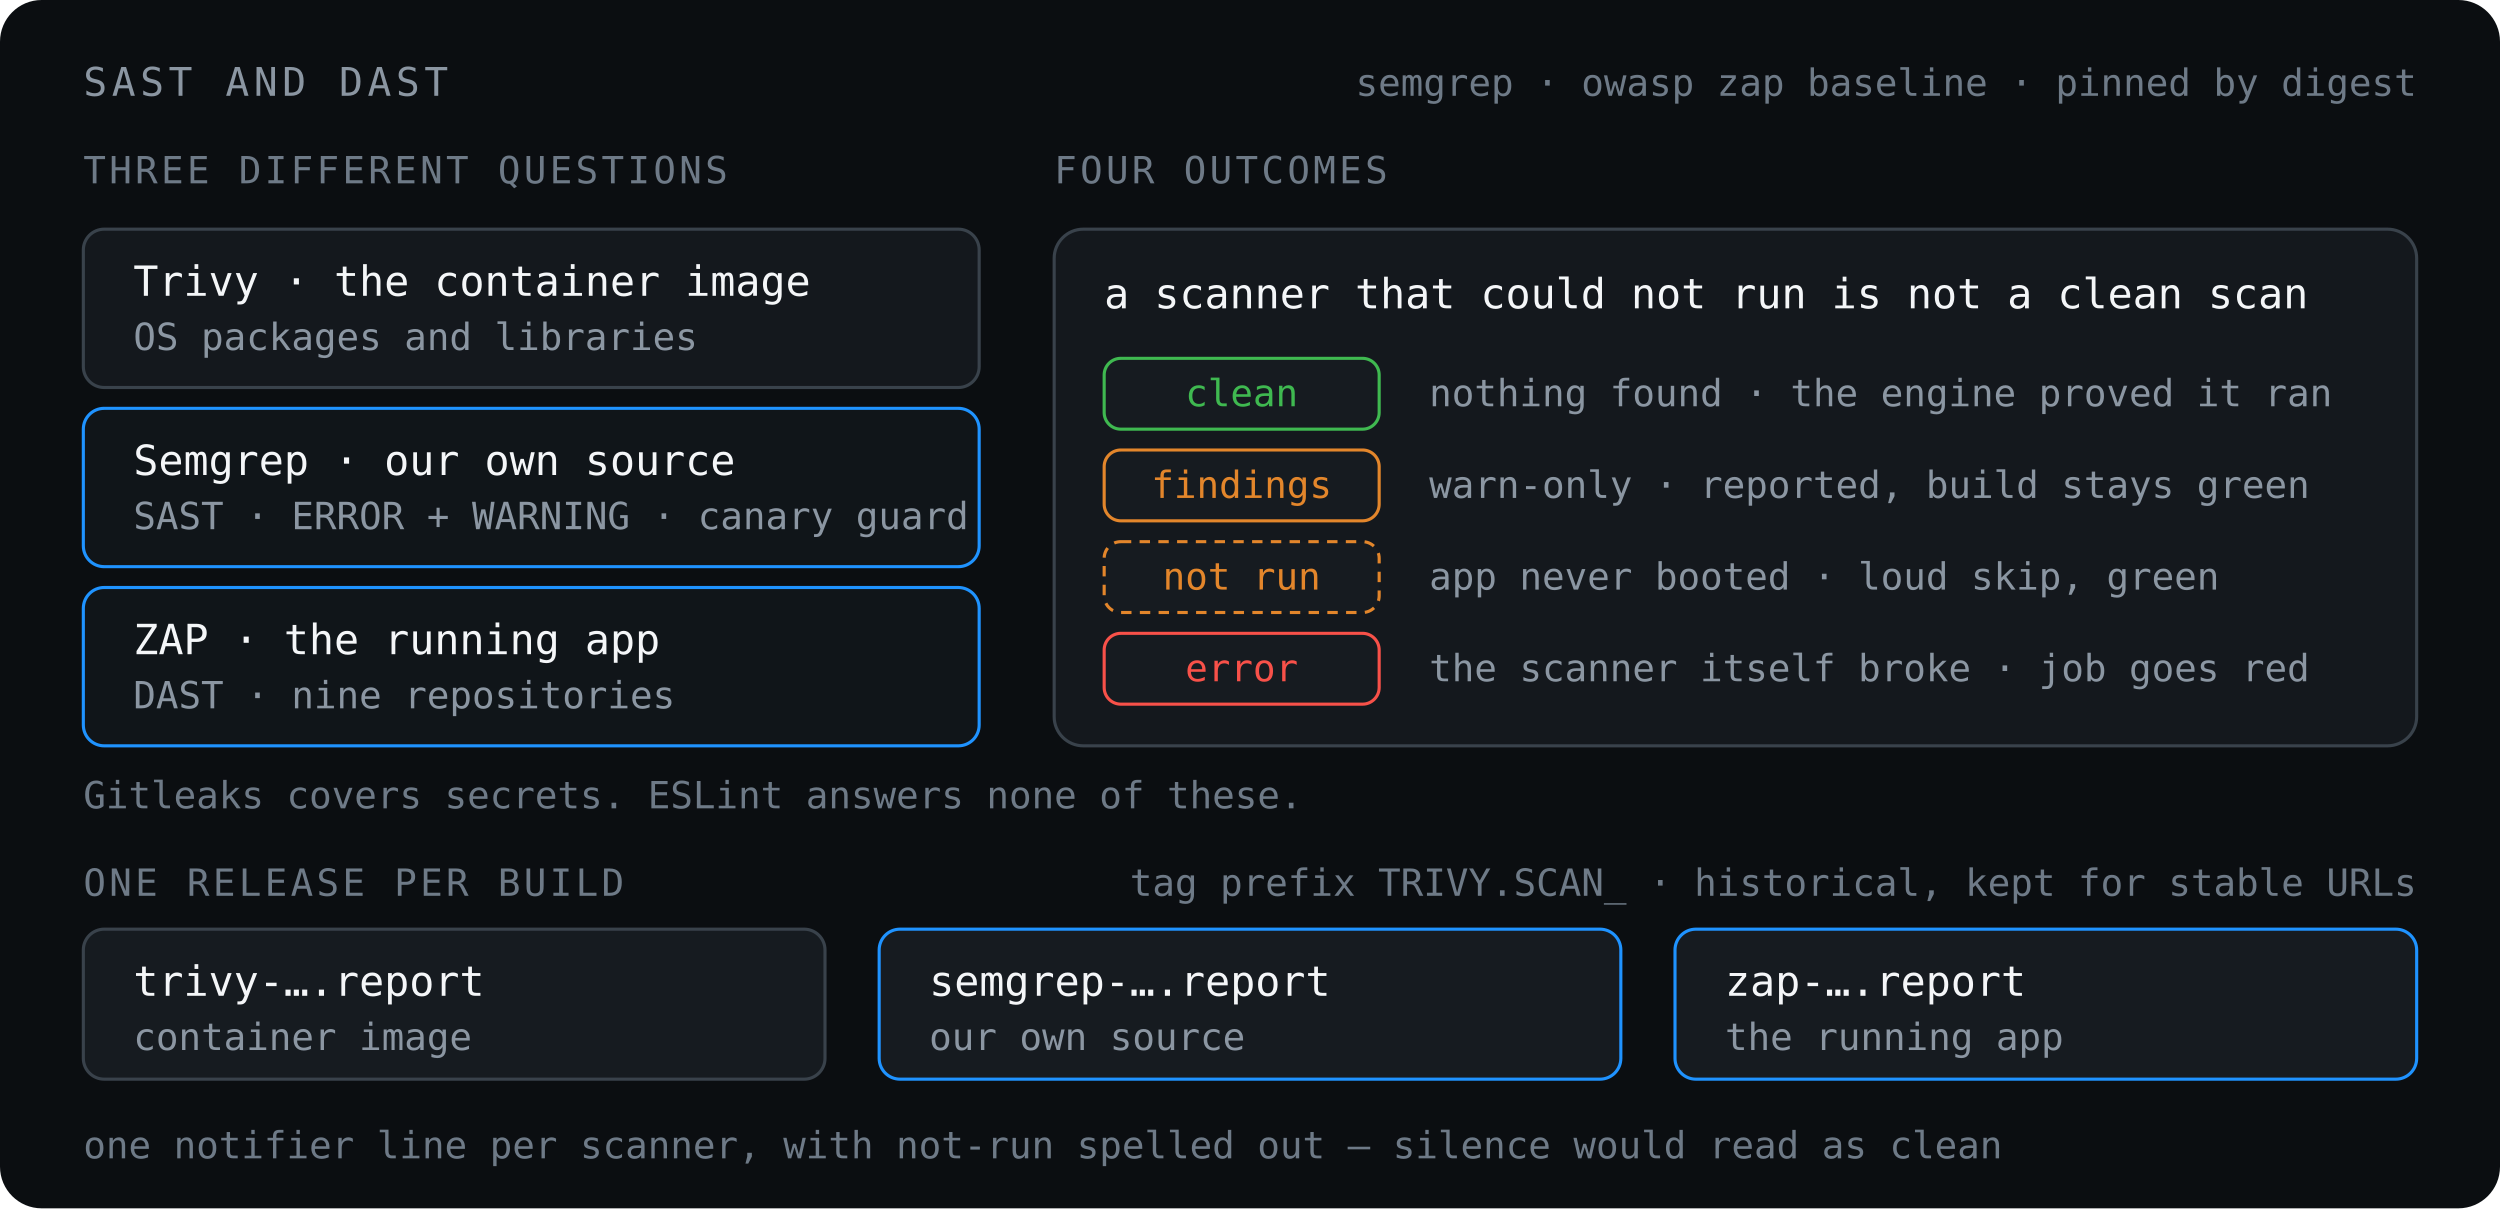
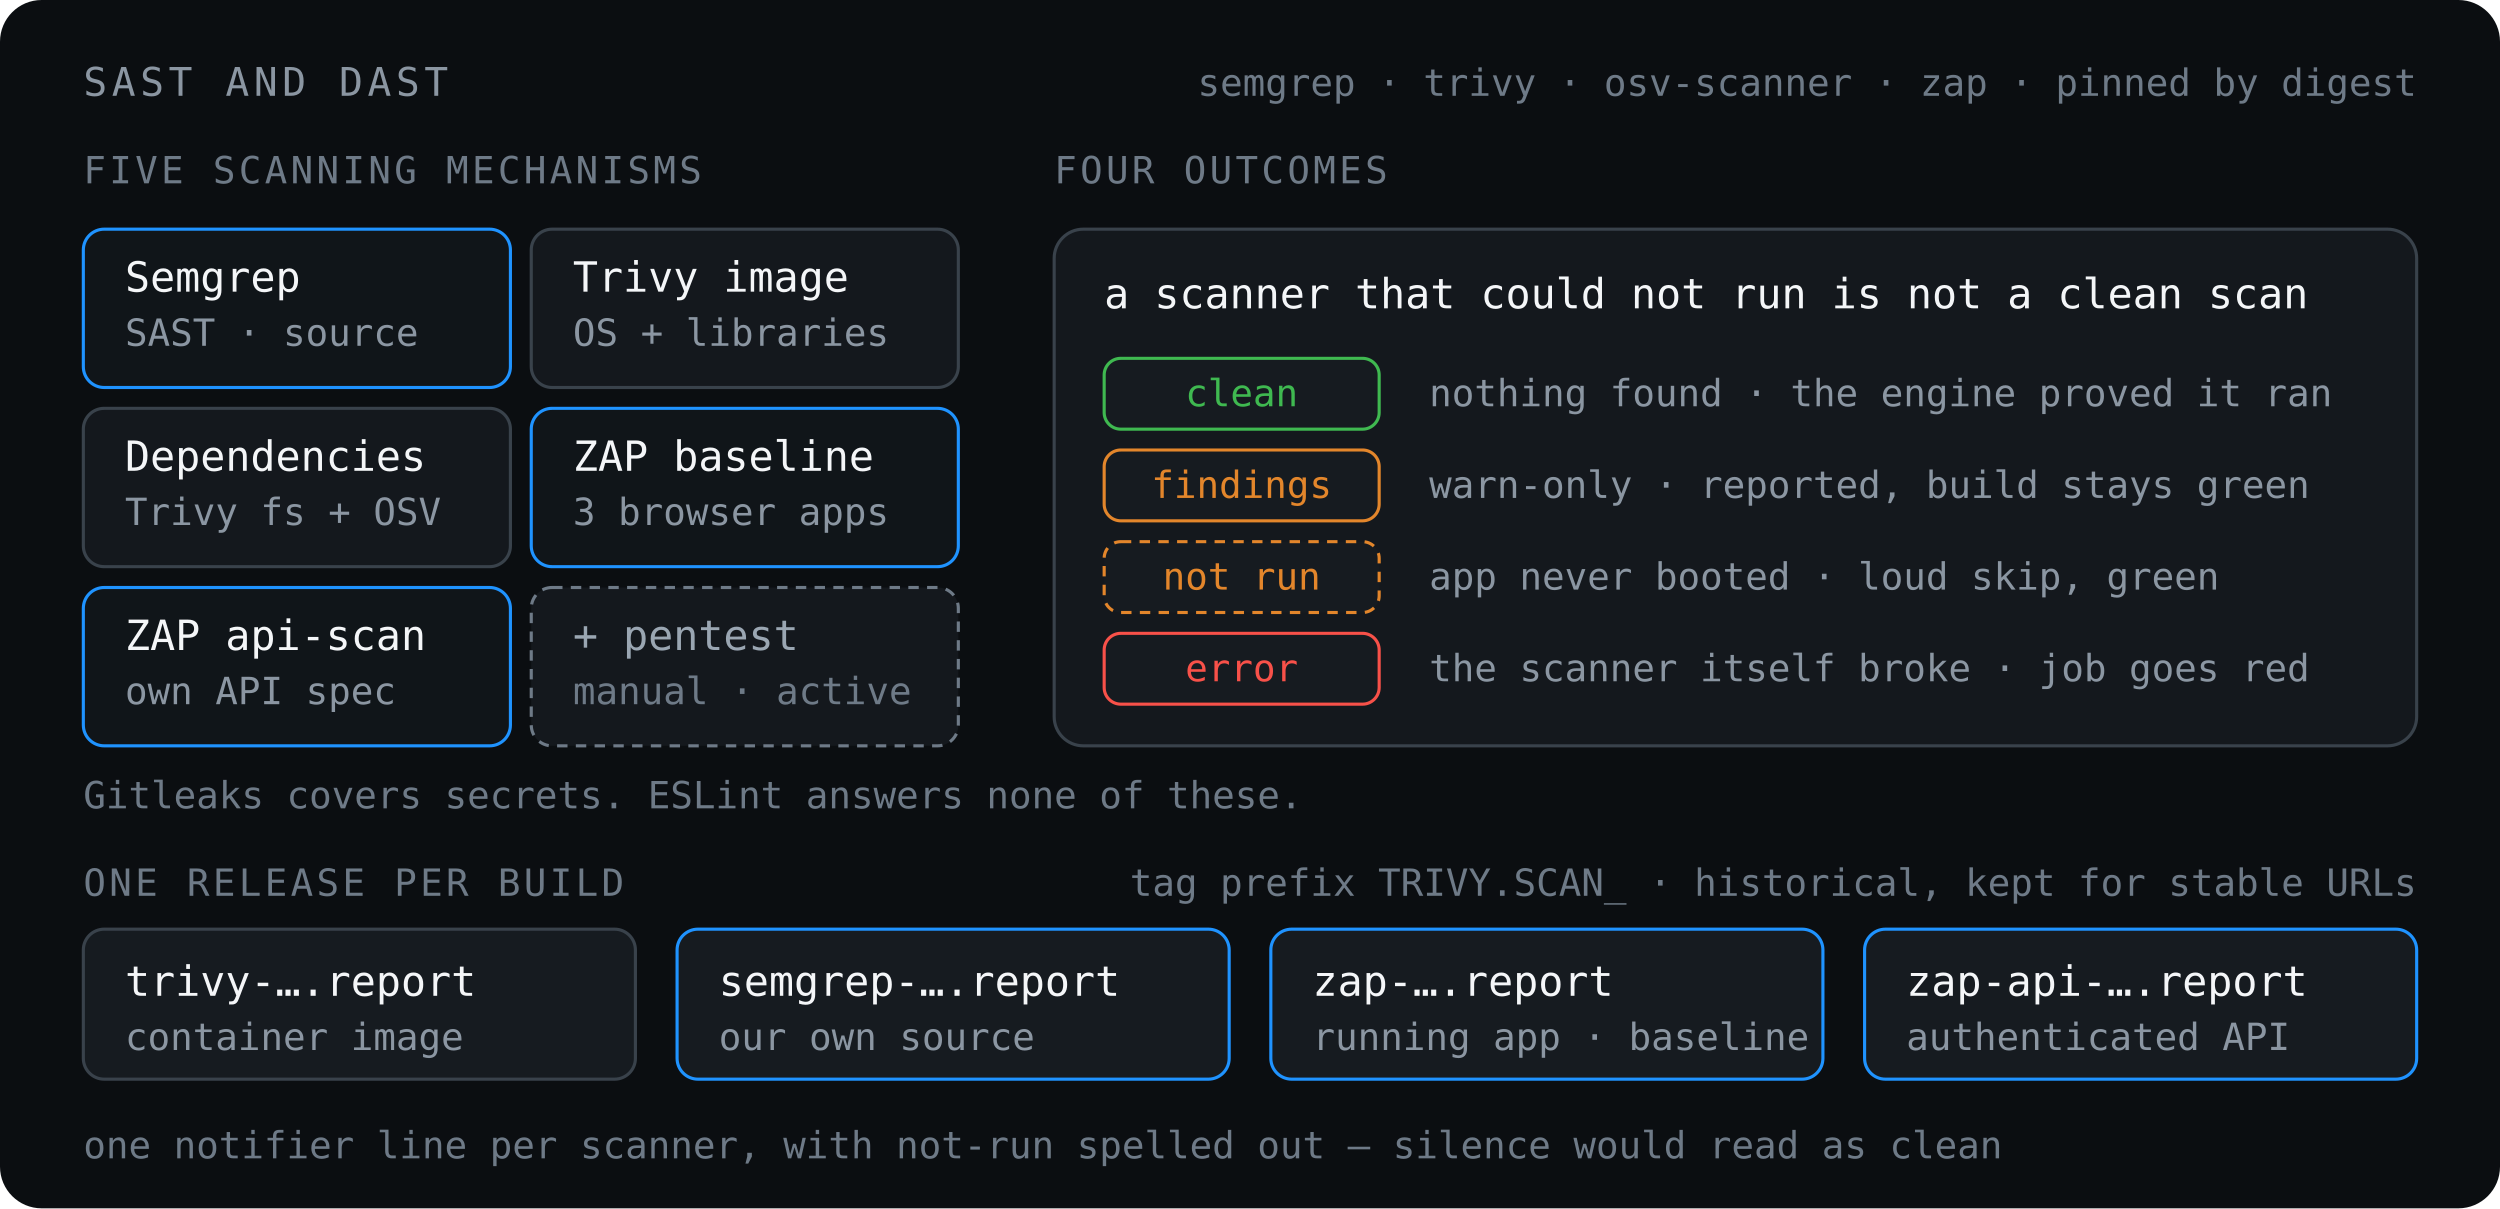
<svg xmlns="http://www.w3.org/2000/svg" width="1200" height="580" viewBox="0 0 1200 580" role="img" aria-labelledby="sdaTitle sdaDesc">
  <rect width="1200" height="580" rx="20" fill="#0B0E11" />
  <text x="40" y="46" font-family="ui-monospace,SFMono-Regular,Menlo,monospace" font-size="19" letter-spacing="2.2" fill="#8B96A2">SAST AND DAST</text>
-   <text x="1160" y="46" text-anchor="end" font-family="ui-monospace,SFMono-Regular,Menlo,monospace" font-size="18" fill="#6E7A87">semgrep · owasp zap baseline · pinned by digest</text>
-   <text x="40" y="88" font-family="ui-monospace,SFMono-Regular,Menlo,monospace" font-size="18" letter-spacing="1.6" fill="#6E7A87">THREE DIFFERENT QUESTIONS</text>
+   <text x="1160" y="46" text-anchor="end" font-family="ui-monospace,SFMono-Regular,Menlo,monospace" font-size="18" fill="#6E7A87">semgrep · trivy · osv-scanner · zap · pinned by digest</text>
+   <text x="40" y="88" font-family="ui-monospace,SFMono-Regular,Menlo,monospace" font-size="18" letter-spacing="1.6" fill="#6E7A87">FIVE SCANNING MECHANISMS</text>
  <text x="506" y="88" font-family="ui-monospace,SFMono-Regular,Menlo,monospace" font-size="18" letter-spacing="1.6" fill="#6E7A87">FOUR OUTCOMES</text>
  <g font-family="ui-monospace,SFMono-Regular,Menlo,monospace">
    <g id="sda-questions">
-       <rect x="40" y="110" width="430" height="76" rx="10" fill="#14181D" stroke="#39424B" stroke-width="1.5" />
-       <text x="64" y="142" font-size="20" fill="#F4F6F8">Trivy · the container image</text>
-       <text x="64" y="168" font-size="18" fill="#8B96A2">OS packages and libraries</text>
-       <rect x="40" y="196" width="430" height="76" rx="10" fill="#101519" stroke="#1F93FF" stroke-width="1.5" />
-       <text x="64" y="228" font-size="20" fill="#F4F6F8">Semgrep · our own source</text>
-       <text x="64" y="254" font-size="18" fill="#8B96A2">SAST · ERROR + WARNING · canary guard</text>
-       <rect x="40" y="282" width="430" height="76" rx="10" fill="#101519" stroke="#1F93FF" stroke-width="1.5" />
-       <text x="64" y="314" font-size="20" fill="#F4F6F8">ZAP · the running app</text>
-       <text x="64" y="340" font-size="18" fill="#8B96A2">DAST · nine repositories</text>
+       <rect x="40" y="110" width="205" height="76" rx="10" fill="#101519" stroke="#1F93FF" stroke-width="1.5" />
+       <text x="60" y="140" font-size="20" fill="#F4F6F8">Semgrep</text>
+       <text x="60" y="166" font-size="18" fill="#8B96A2">SAST · source</text>
+       <rect x="255" y="110" width="205" height="76" rx="10" fill="#14181D" stroke="#39424B" stroke-width="1.5" />
+       <text x="275" y="140" font-size="20" fill="#F4F6F8">Trivy image</text>
+       <text x="275" y="166" font-size="18" fill="#8B96A2">OS + libraries</text>
+       <rect x="40" y="196" width="205" height="76" rx="10" fill="#14181D" stroke="#39424B" stroke-width="1.5" />
+       <text x="60" y="226" font-size="20" fill="#F4F6F8">Dependencies</text>
+       <text x="60" y="252" font-size="18" fill="#8B96A2">Trivy fs + OSV</text>
+       <rect x="255" y="196" width="205" height="76" rx="10" fill="#101519" stroke="#1F93FF" stroke-width="1.5" />
+       <text x="275" y="226" font-size="20" fill="#F4F6F8">ZAP baseline</text>
+       <text x="275" y="252" font-size="18" fill="#8B96A2">3 browser apps</text>
+       <rect x="40" y="282" width="205" height="76" rx="10" fill="#101519" stroke="#1F93FF" stroke-width="1.5" />
+       <text x="60" y="312" font-size="20" fill="#F4F6F8">ZAP api-scan</text>
+       <text x="60" y="338" font-size="18" fill="#8B96A2">own API spec</text>
+       <rect x="255" y="282" width="205" height="76" rx="10" fill="#14181D" stroke="#6E7A87" stroke-width="1.5" stroke-dasharray="5 4" />
+       <text x="275" y="312" font-size="20" fill="#9AA6B2">+ pentest</text>
+       <text x="275" y="338" font-size="18" fill="#6E7A87">manual · active</text>
    </g>
    <text x="40" y="388" font-size="18" fill="#6E7A87">Gitleaks covers secrets. ESLint answers none of these.</text>
    <g id="sda-outcomes">
      <rect x="506" y="110" width="654" height="248" rx="14" fill="#14181D" stroke="#39424B" stroke-width="1.5" />
      <text x="530" y="148" font-size="20" fill="#F4F6F8">a scanner that could not run is not a clean scan</text>
      <rect x="530" y="172" width="132" height="34" rx="8" fill="#161B20" stroke="#3FB950" stroke-width="1.5" />
      <text x="596" y="195" text-anchor="middle" font-size="18" fill="#3FB950">clean</text>
      <text x="686" y="195" font-size="18" fill="#8B96A2">nothing found · the engine proved it ran</text>
      <rect x="530" y="216" width="132" height="34" rx="8" fill="#161B20" stroke="#E3862B" stroke-width="1.5" />
      <text x="596" y="239" text-anchor="middle" font-size="18" fill="#E3862B">findings</text>
      <text x="686" y="239" font-size="18" fill="#8B96A2">warn-only · reported, build stays green</text>
      <rect x="530" y="260" width="132" height="34" rx="8" fill="#161B20" stroke="#E3862B" stroke-width="1.5" stroke-dasharray="5 4" />
      <text x="596" y="283" text-anchor="middle" font-size="18" fill="#E3862B">not run</text>
      <text x="686" y="283" font-size="18" fill="#8B96A2">app never booted · loud skip, green</text>
      <rect x="530" y="304" width="132" height="34" rx="8" fill="#161B20" stroke="#F85149" stroke-width="1.5" />
      <text x="596" y="327" text-anchor="middle" font-size="18" fill="#F85149">error</text>
      <text x="686" y="327" font-size="18" fill="#8B96A2">the scanner itself broke · job goes red</text>
    </g>
    <text x="40" y="430" font-size="18" letter-spacing="1.6" fill="#6E7A87">ONE RELEASE PER BUILD</text>
    <text x="1160" y="430" text-anchor="end" font-size="18" fill="#6E7A87">tag prefix TRIVY.SCAN_ · historical, kept for stable URLs</text>
    <g id="sda-reports">
-       <rect x="40" y="446" width="356" height="72" rx="10" fill="#161B20" stroke="#39424B" stroke-width="1.5" />
-       <text x="64" y="478" font-size="20" fill="#F4F6F8">trivy-….report</text>
-       <text x="64" y="504" font-size="18" fill="#8B96A2">container image</text>
-       <rect x="422" y="446" width="356" height="72" rx="10" fill="#161B20" stroke="#1F93FF" stroke-width="1.5" />
-       <text x="446" y="478" font-size="20" fill="#F4F6F8">semgrep-….report</text>
-       <text x="446" y="504" font-size="18" fill="#8B96A2">our own source</text>
-       <rect x="804" y="446" width="356" height="72" rx="10" fill="#161B20" stroke="#1F93FF" stroke-width="1.5" />
-       <text x="828" y="478" font-size="20" fill="#F4F6F8">zap-….report</text>
-       <text x="828" y="504" font-size="18" fill="#8B96A2">the running app</text>
+       <rect x="40" y="446" width="265" height="72" rx="10" fill="#161B20" stroke="#39424B" stroke-width="1.5" />
+       <text x="60" y="478" font-size="20" fill="#F4F6F8">trivy-….report</text>
+       <text x="60" y="504" font-size="18" fill="#8B96A2">container image</text>
+       <rect x="325" y="446" width="265" height="72" rx="10" fill="#161B20" stroke="#1F93FF" stroke-width="1.5" />
+       <text x="345" y="478" font-size="20" fill="#F4F6F8">semgrep-….report</text>
+       <text x="345" y="504" font-size="18" fill="#8B96A2">our own source</text>
+       <rect x="610" y="446" width="265" height="72" rx="10" fill="#161B20" stroke="#1F93FF" stroke-width="1.5" />
+       <text x="630" y="478" font-size="20" fill="#F4F6F8">zap-….report</text>
+       <text x="630" y="504" font-size="18" fill="#8B96A2">running app · baseline</text>
+       <rect x="895" y="446" width="265" height="72" rx="10" fill="#161B20" stroke="#1F93FF" stroke-width="1.5" />
+       <text x="915" y="478" font-size="20" fill="#F4F6F8">zap-api-….report</text>
+       <text x="915" y="504" font-size="18" fill="#8B96A2">authenticated API</text>
    </g>
    <text x="40" y="556" font-size="18" fill="#6E7A87">one notifier line per scanner, with not-run spelled out — silence would read as clean</text>
  </g>
</svg>
